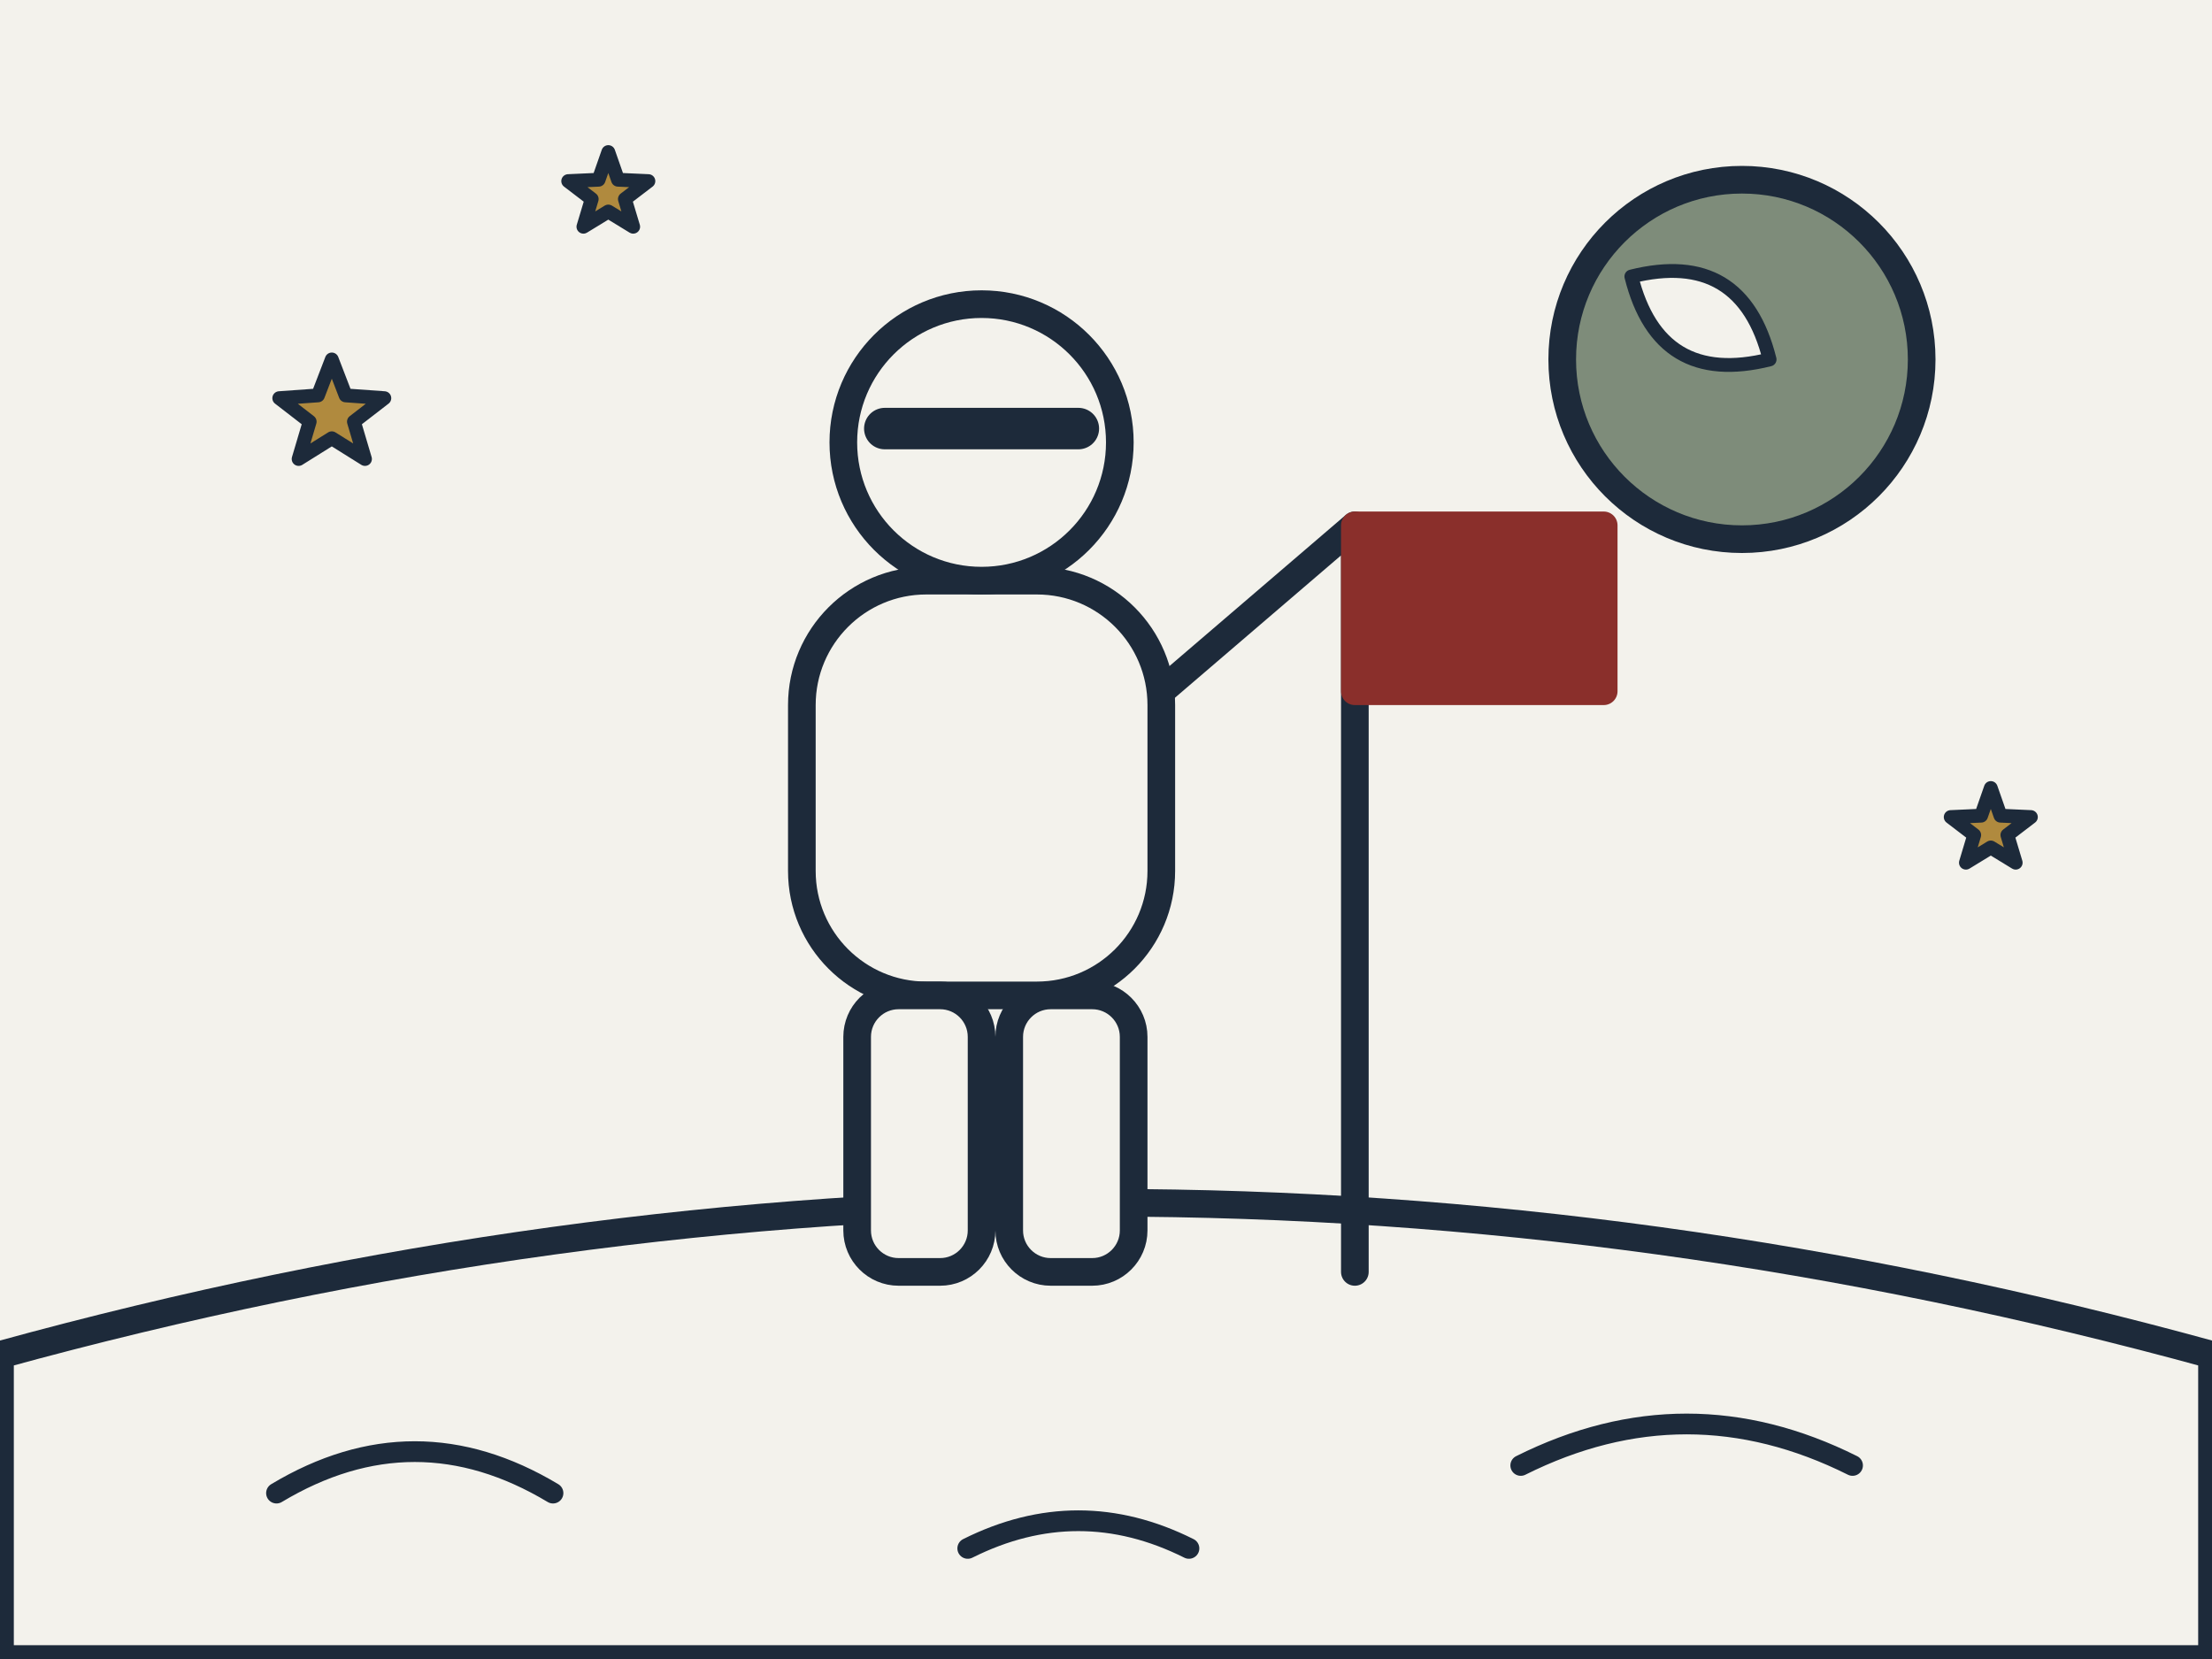
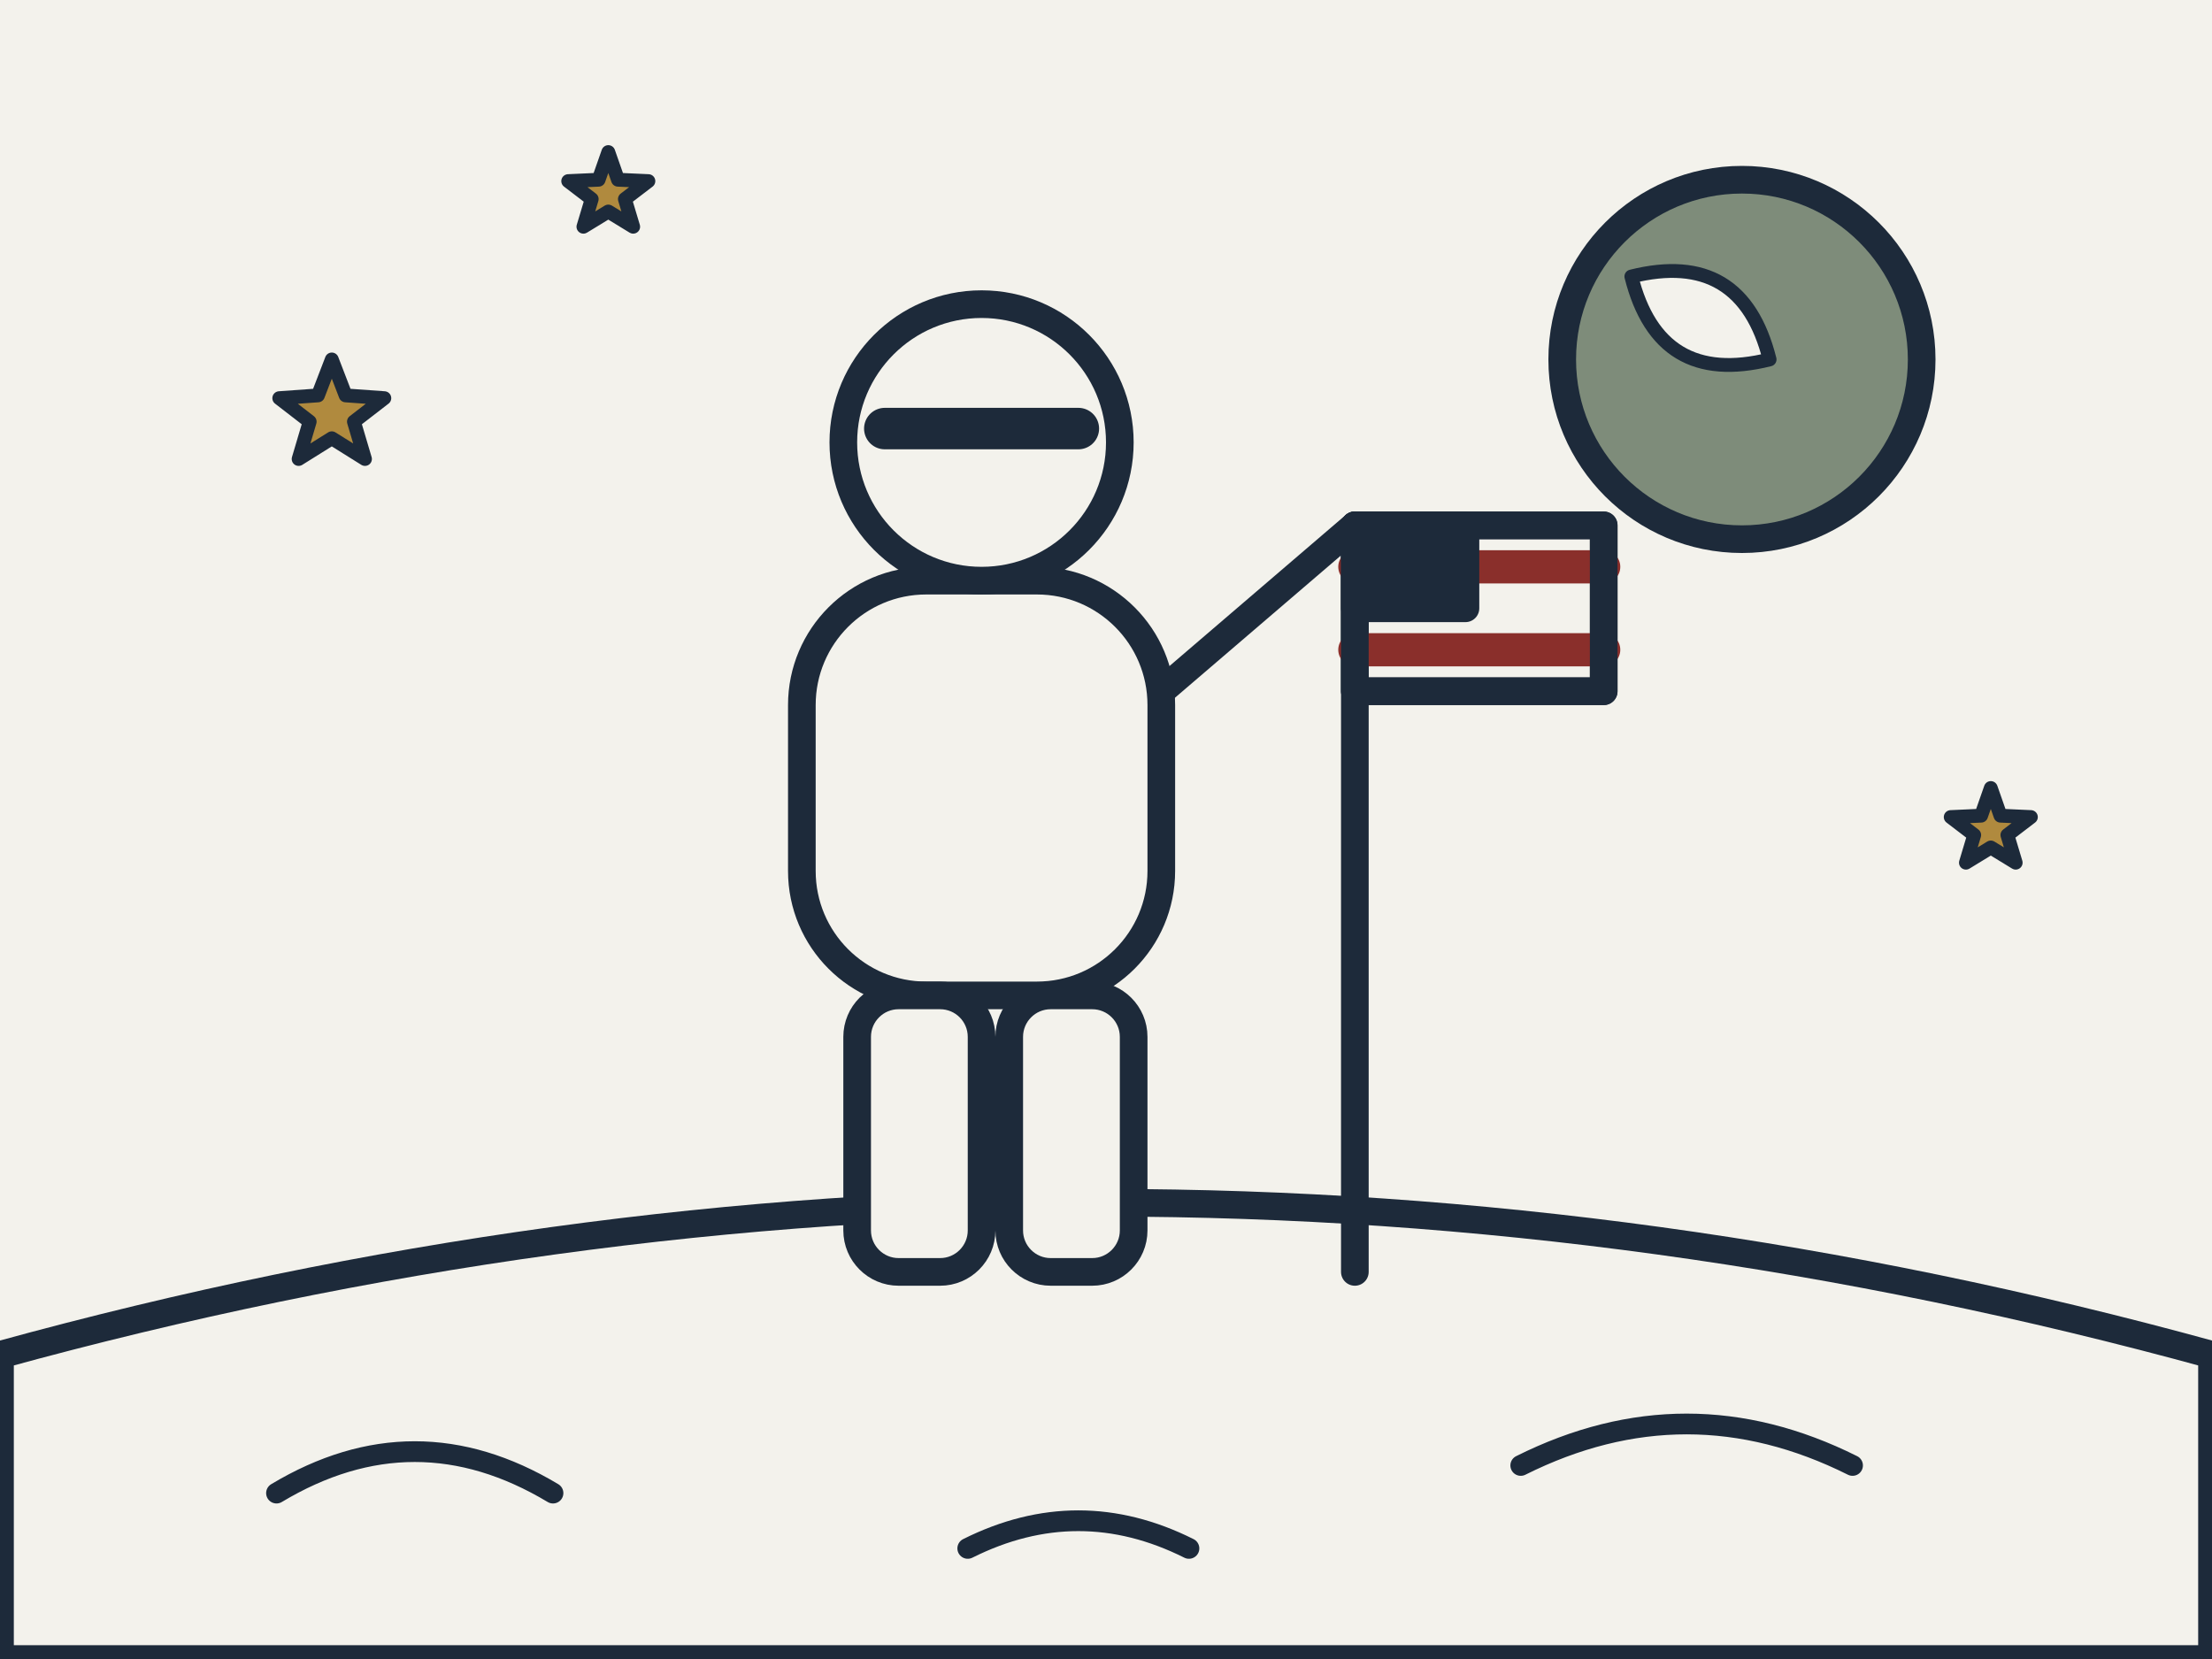
<svg xmlns="http://www.w3.org/2000/svg" viewBox="0 0 160 120" width="160" height="120">
  <rect width="160" height="120" fill="#f3f2ec" />
  <g fill="none" stroke="#1d2a3a" stroke-width="2" stroke-linejoin="round" stroke-linecap="round">
    <circle cx="126" cy="26" r="13" fill="#7e8c7a" />
    <path d="M118 20q8-2 10 6q-8 2-10-6z" fill="#f3f2ec" stroke-width="1" />
    <path d="M0 98q80-22 160 0v22H0z" fill="#f3f2ec" />
    <path d="M20 108q10-6 20 0M110 106q12-6 24 0M70 112q8-4 16 0" stroke-width="1.5" />
    <rect x="58" y="42" width="26" height="30" rx="9" fill="#f3f2ec" />
    <circle cx="71" cy="32" r="10" fill="#f3f2ec" />
    <path d="M64 31h14" stroke-width="3" />
    <rect x="62" y="72" width="9" height="20" rx="3" fill="#f3f2ec" />
    <rect x="73" y="72" width="9" height="20" rx="3" fill="#f3f2ec" />
    <path d="M84 50l14-12M98 38V92" />
-     <path d="M98 38h18v12H98z" fill="#8a2f2b" stroke="#8a2f2b" />
+     <rect x="98" y="38" width="18" height="12" fill="#f3f2ec" />
+     <path d="M98 41h18M98 47h18" stroke="#8a2f2b" stroke-width="2.4" />
+     <rect x="98" y="38" width="8" height="6" fill="#1d2a3a" />
+     <rect x="98" y="38" width="18" height="12" />
    <path d="M24.0 26.0L25.0 28.6L27.8 28.8L25.6 30.5L26.4 33.2L24.0 31.7L21.6 33.2L22.4 30.5L20.2 28.8L23.0 28.6z" fill="#b08a3e" stroke-width="1" />
    <path d="M44.0 11.0L44.7 13.0L46.9 13.1L45.2 14.4L45.8 16.4L44.0 15.3L42.2 16.4L42.8 14.4L41.1 13.1L43.3 13.0z" fill="#b08a3e" stroke-width="1" />
    <path d="M144.0 57.0L144.7 59.0L146.9 59.1L145.2 60.4L145.8 62.4L144.0 61.3L142.2 62.4L142.8 60.4L141.1 59.1L143.3 59.0z" fill="#b08a3e" stroke-width="1" />
  </g>
</svg>
